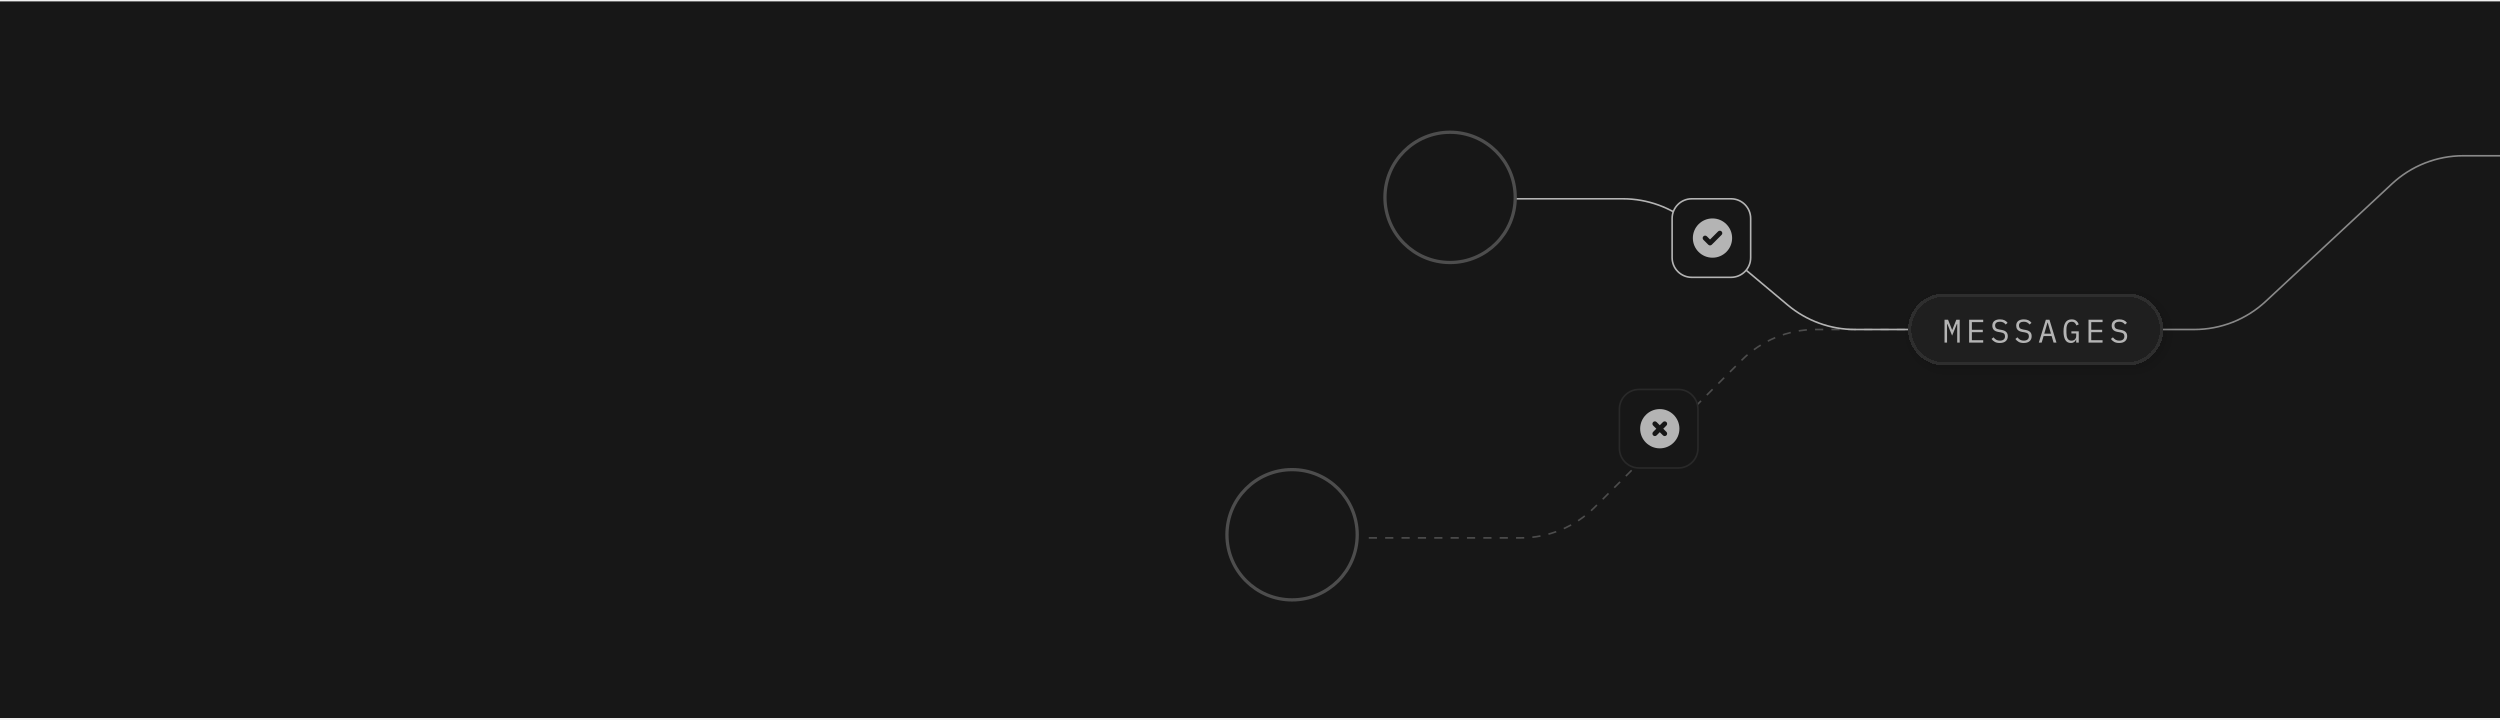
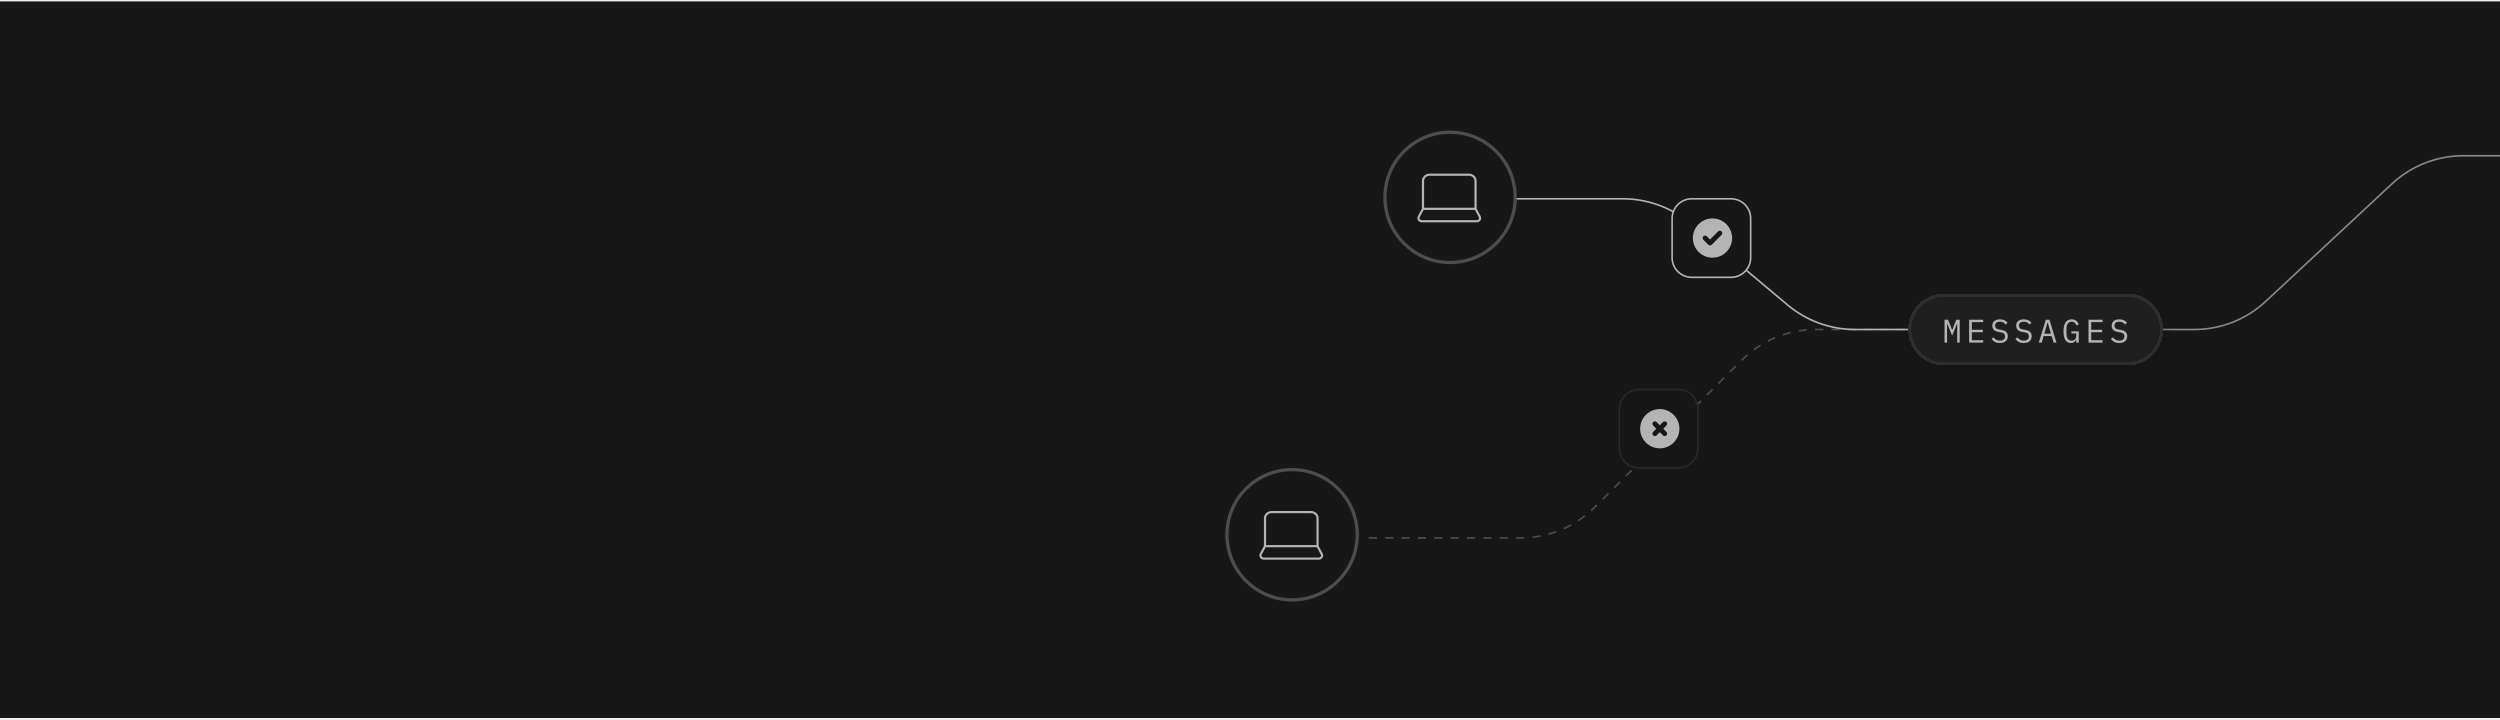
<svg xmlns="http://www.w3.org/2000/svg" width="764" height="220" viewBox="0 0 764 220" fill="none">
  <g clip-path="url(#clip0_893_2889)">
    <rect width="764" height="219" transform="translate(0 0.419922)" fill="#171717" />
    <path d="M865.508 47.598H752.791C744.7 47.598 736.909 50.663 730.987 56.176L692.38 92.117C686.458 97.63 678.667 100.696 670.576 100.696H591.411" stroke="#898989" stroke-width="0.5" stroke-linecap="round" />
    <path d="M636.927 100.696H554.89C546.401 100.696 538.259 104.069 532.257 110.074L487.35 155.003C481.348 161.007 473.206 164.381 464.717 164.381H416.564" stroke="#4D4D4D" stroke-width="0.5" stroke-linecap="square" stroke-dasharray="2 3" />
    <path d="M456.226 60.753L495.954 60.753C503.471 60.753 510.748 63.399 516.509 68.228L546.329 93.221C552.09 98.049 559.367 100.696 566.884 100.696H650.36" stroke="#B4B4B4" stroke-width="0.5" stroke-linecap="round" />
    <circle cx="394.86" cy="163.421" r="19.906" fill="#171717" stroke="#4D4D4D" />
+     <path d="M402.641 166.916V158.386C402.641 157.883 402.429 157.401 402.053 157.046C401.677 156.69 401.166 156.49 400.634 156.49H388.591C388.059 156.49 387.548 156.69 387.172 157.046C386.795 157.401 386.584 157.883 386.584 158.386V166.916M402.641 166.916H386.584M402.641 166.916L403.925 169.333C404.003 169.478 404.039 169.64 404.032 169.802C404.024 169.964 403.973 170.122 403.882 170.26C403.791 170.398 403.665 170.511 403.514 170.59C403.363 170.668 403.194 170.709 403.022 170.708H386.202C386.031 170.709 385.861 170.668 385.711 170.59C385.56 170.511 385.433 170.398 385.343 170.26C385.252 170.122 385.201 169.964 385.193 169.802C385.185 169.64 385.222 169.478 385.299 169.333L386.584 166.916" stroke="#B4B4B4" stroke-width="0.669" stroke-linecap="round" stroke-linejoin="round" />
    <g filter="url(#filter0_d_893_2889)">
      <path d="M583.104 100.696C583.104 94.62 588.028 89.696 594.104 89.696H650.104C656.179 89.696 661.104 94.62 661.104 100.696C661.104 106.771 656.179 111.696 650.104 111.696H594.104C588.028 111.696 583.104 106.771 583.104 100.696Z" fill="#1F1F1F" shape-rendering="crispEdges" />
      <path d="M583.604 100.696C583.604 94.897 588.305 90.196 594.104 90.196H650.104C655.902 90.196 660.604 94.897 660.604 100.696C660.604 106.495 655.903 111.196 650.104 111.196H594.104C588.305 111.196 583.604 106.495 583.604 100.696Z" stroke="#2E2E2E" shape-rendering="crispEdges" />
      <path d="M598.119 101.196V98.986H598.039L596.569 102.576L595.099 98.986H595.019V101.196V104.696H594.249V97.716H595.329L596.559 100.796H596.619L597.849 97.716H598.889V104.696H598.119V101.196ZM601.765 104.696V97.716H606.065V98.446H602.605V100.796H605.945V101.526H602.605V103.966H606.065V104.696H601.765ZM611.141 104.816C610.515 104.816 610.001 104.702 609.601 104.476C609.201 104.242 608.871 103.946 608.611 103.586L609.221 103.086C609.495 103.426 609.781 103.679 610.081 103.846C610.388 104.012 610.751 104.096 611.171 104.096C611.678 104.096 612.065 103.979 612.331 103.746C612.598 103.512 612.731 103.186 612.731 102.766C612.731 102.426 612.635 102.162 612.441 101.976C612.248 101.782 611.911 101.646 611.431 101.566L610.651 101.436C610.311 101.376 610.025 101.286 609.791 101.166C609.565 101.046 609.381 100.902 609.241 100.736C609.101 100.562 609.001 100.376 608.941 100.176C608.881 99.969 608.851 99.756 608.851 99.536C608.851 98.896 609.061 98.412 609.481 98.086C609.901 97.759 610.468 97.596 611.181 97.596C611.741 97.596 612.211 97.689 612.591 97.876C612.978 98.062 613.288 98.326 613.521 98.666L612.931 99.176C612.738 98.922 612.505 98.716 612.231 98.556C611.958 98.396 611.605 98.316 611.171 98.316C610.698 98.316 610.335 98.416 610.081 98.616C609.828 98.816 609.701 99.116 609.701 99.516C609.701 99.829 609.795 100.086 609.981 100.286C610.175 100.479 610.518 100.619 611.011 100.706L611.761 100.836C612.101 100.896 612.388 100.986 612.621 101.106C612.855 101.226 613.041 101.369 613.181 101.536C613.328 101.702 613.431 101.889 613.491 102.096C613.551 102.302 613.581 102.519 613.581 102.746C613.581 103.392 613.368 103.899 612.941 104.266C612.521 104.632 611.921 104.816 611.141 104.816ZM618.437 104.816C617.811 104.816 617.297 104.702 616.897 104.476C616.497 104.242 616.167 103.946 615.907 103.586L616.517 103.086C616.791 103.426 617.077 103.679 617.377 103.846C617.684 104.012 618.047 104.096 618.467 104.096C618.974 104.096 619.361 103.979 619.627 103.746C619.894 103.512 620.027 103.186 620.027 102.766C620.027 102.426 619.931 102.162 619.737 101.976C619.544 101.782 619.207 101.646 618.727 101.566L617.947 101.436C617.607 101.376 617.321 101.286 617.087 101.166C616.861 101.046 616.677 100.902 616.537 100.736C616.397 100.562 616.297 100.376 616.237 100.176C616.177 99.969 616.147 99.756 616.147 99.536C616.147 98.896 616.357 98.412 616.777 98.086C617.197 97.759 617.764 97.596 618.477 97.596C619.037 97.596 619.507 97.689 619.887 97.876C620.274 98.062 620.584 98.326 620.817 98.666L620.227 99.176C620.034 98.922 619.801 98.716 619.527 98.556C619.254 98.396 618.901 98.316 618.467 98.316C617.994 98.316 617.631 98.416 617.377 98.616C617.124 98.816 616.997 99.116 616.997 99.516C616.997 99.829 617.091 100.086 617.277 100.286C617.471 100.479 617.814 100.619 618.307 100.706L619.057 100.836C619.397 100.896 619.684 100.986 619.917 101.106C620.151 101.226 620.337 101.369 620.477 101.536C620.624 101.702 620.727 101.889 620.787 102.096C620.847 102.302 620.877 102.519 620.877 102.746C620.877 103.392 620.664 103.899 620.237 104.266C619.817 104.632 619.217 104.816 618.437 104.816ZM627.564 104.696L626.974 102.706H624.524L623.934 104.696H623.064L625.204 97.716H626.314L628.454 104.696H627.564ZM625.794 98.606H625.704L624.724 101.976H626.774L625.794 98.606ZM634.49 103.766H634.44C634.38 103.899 634.31 104.029 634.23 104.156C634.15 104.282 634.046 104.396 633.92 104.496C633.8 104.589 633.653 104.666 633.48 104.726C633.306 104.786 633.1 104.816 632.86 104.816C632.1 104.816 631.533 104.509 631.16 103.896C630.793 103.282 630.61 102.402 630.61 101.256C630.61 100.056 630.813 99.146 631.22 98.526C631.626 97.906 632.253 97.596 633.1 97.596C633.426 97.596 633.71 97.639 633.95 97.726C634.19 97.812 634.393 97.929 634.56 98.076C634.733 98.222 634.876 98.389 634.99 98.576C635.103 98.756 635.196 98.939 635.27 99.126L634.55 99.456C634.49 99.302 634.42 99.159 634.34 99.026C634.266 98.886 634.173 98.766 634.06 98.666C633.953 98.559 633.823 98.476 633.67 98.416C633.516 98.356 633.336 98.326 633.13 98.326C632.57 98.326 632.156 98.536 631.89 98.956C631.63 99.376 631.5 99.936 631.5 100.636V101.716C631.5 102.069 631.526 102.392 631.58 102.686C631.633 102.972 631.72 103.222 631.84 103.436C631.966 103.649 632.126 103.816 632.32 103.936C632.52 104.049 632.763 104.106 633.05 104.106C633.503 104.106 633.856 103.969 634.11 103.696C634.363 103.422 634.49 103.069 634.49 102.636V101.916H633.02V101.246H635.27V104.696H634.49V103.766ZM638.246 104.696V97.716H642.546V98.446H639.086V100.796H642.426V101.526H639.086V103.966H642.546V104.696H638.246ZM647.622 104.816C646.995 104.816 646.482 104.702 646.082 104.476C645.682 104.242 645.352 103.946 645.092 103.586L645.702 103.086C645.975 103.426 646.262 103.679 646.562 103.846C646.868 104.012 647.232 104.096 647.652 104.096C648.158 104.096 648.545 103.979 648.812 103.746C649.078 103.512 649.212 103.186 649.212 102.766C649.212 102.426 649.115 102.162 648.922 101.976C648.728 101.782 648.392 101.646 647.912 101.566L647.132 101.436C646.792 101.376 646.505 101.286 646.272 101.166C646.045 101.046 645.862 100.902 645.722 100.736C645.582 100.562 645.482 100.376 645.422 100.176C645.362 99.969 645.332 99.756 645.332 99.536C645.332 98.896 645.542 98.412 645.962 98.086C646.382 97.759 646.948 97.596 647.662 97.596C648.222 97.596 648.692 97.689 649.072 97.876C649.458 98.062 649.768 98.326 650.002 98.666L649.412 99.176C649.218 98.922 648.985 98.716 648.712 98.556C648.438 98.396 648.085 98.316 647.652 98.316C647.178 98.316 646.815 98.416 646.562 98.616C646.308 98.816 646.182 99.116 646.182 99.516C646.182 99.829 646.275 100.086 646.462 100.286C646.655 100.479 646.998 100.619 647.492 100.706L648.242 100.836C648.582 100.896 648.868 100.986 649.102 101.106C649.335 101.226 649.522 101.369 649.662 101.536C649.808 101.702 649.912 101.889 649.972 102.096C650.032 102.302 650.062 102.519 650.062 102.746C650.062 103.392 649.848 103.899 649.422 104.266C649.002 104.632 648.402 104.816 647.622 104.816Z" fill="#B4B4B4" />
    </g>
    <rect x="511" y="60.753" width="24" height="24" rx="6" fill="#171717" />
    <rect x="511" y="60.753" width="24" height="24" rx="6" stroke="#B4B4B4" stroke-width="0.5" />
    <path fill-rule="evenodd" clip-rule="evenodd" d="M523.335 78.753C526.649 78.753 529.335 76.067 529.335 72.753C529.335 69.439 526.649 66.753 523.335 66.753C520.021 66.753 517.335 69.439 517.335 72.753C517.335 76.067 520.021 78.753 523.335 78.753ZM526.115 71.783C526.408 71.49 526.408 71.016 526.115 70.723C525.822 70.43 525.348 70.43 525.055 70.723L522.585 73.192L521.615 72.223C521.322 71.93 520.848 71.93 520.555 72.223C520.262 72.516 520.262 72.99 520.555 73.283L522.055 74.783C522.348 75.076 522.822 75.076 523.115 74.783L526.115 71.783Z" fill="#B4B4B4" />
    <rect x="494.896" y="119.016" width="24" height="24" rx="6" fill="#171717" />
    <rect x="494.896" y="119.016" width="24" height="24" rx="6" stroke="#292929" stroke-width="0.5" />
    <path fill-rule="evenodd" clip-rule="evenodd" d="M507.23 137.016C510.544 137.016 513.23 134.329 513.23 131.016C513.23 127.702 510.544 125.016 507.23 125.016C503.917 125.016 501.23 127.702 501.23 131.016C501.23 134.329 503.917 137.016 507.23 137.016ZM506.261 128.985C505.968 128.692 505.493 128.692 505.2 128.985C504.907 129.278 504.907 129.753 505.2 130.046L506.17 131.016L505.2 131.985C504.907 132.278 504.907 132.753 505.2 133.046C505.493 133.339 505.968 133.339 506.261 133.046L507.23 132.076L508.2 133.046C508.493 133.339 508.968 133.339 509.261 133.046C509.554 132.753 509.554 132.278 509.261 131.985L508.291 131.016L509.261 130.046C509.554 129.753 509.554 129.278 509.261 128.985C508.968 128.692 508.493 128.692 508.2 128.985L507.23 129.955L506.261 128.985Z" fill="#B4B4B4" />
    <circle cx="443.146" cy="60.318" r="19.906" fill="#171717" stroke="#4D4D4D" />
+     <path d="M450.927 63.813V55.283C450.927 54.78 450.716 54.298 450.339 53.943C449.963 53.587 449.452 53.388 448.92 53.388H436.877C436.345 53.388 435.834 53.587 435.458 53.943C435.081 54.298 434.87 54.78 434.87 55.283V63.813M450.927 63.813H434.87M450.927 63.813L452.212 66.23C452.289 66.375 452.326 66.537 452.318 66.699C452.31 66.861 452.259 67.019 452.168 67.157C452.077 67.295 451.951 67.408 451.8 67.487C451.65 67.565 451.48 67.606 451.308 67.605H434.489C434.317 67.606 434.147 67.565 433.997 67.487C433.846 67.408 433.72 67.295 433.629 67.157C433.538 67.019 433.487 66.861 433.479 66.699C433.471 66.537 433.508 66.375 433.585 66.23L434.87 63.813" stroke="#B4B4B4" stroke-width="0.669" stroke-linecap="round" stroke-linejoin="round" />
  </g>
  <defs>
    <filter id="filter0_d_893_2889" x="580.104" y="86.696" width="86" height="30" filterUnits="userSpaceOnUse" color-interpolation-filters="sRGB">
      <feFlood flood-opacity="0" result="BackgroundImageFix" />
      <feColorMatrix in="SourceAlpha" type="matrix" values="0 0 0 0 0 0 0 0 0 0 0 0 0 0 0 0 0 0 127 0" result="hardAlpha" />
      <feOffset dx="1" dy="1" />
      <feGaussianBlur stdDeviation="2" />
      <feComposite in2="hardAlpha" operator="out" />
      <feColorMatrix type="matrix" values="0 0 0 0 0 0 0 0 0 0 0 0 0 0 0 0 0 0 0.15 0" />
      <feBlend mode="normal" in2="BackgroundImageFix" result="effect1_dropShadow_893_2889" />
      <feBlend mode="normal" in="SourceGraphic" in2="effect1_dropShadow_893_2889" result="shape" />
    </filter>
    <clipPath id="clip0_893_2889">
      <rect width="764" height="219" fill="white" transform="translate(0 0.419922)" />
    </clipPath>
  </defs>
</svg>
